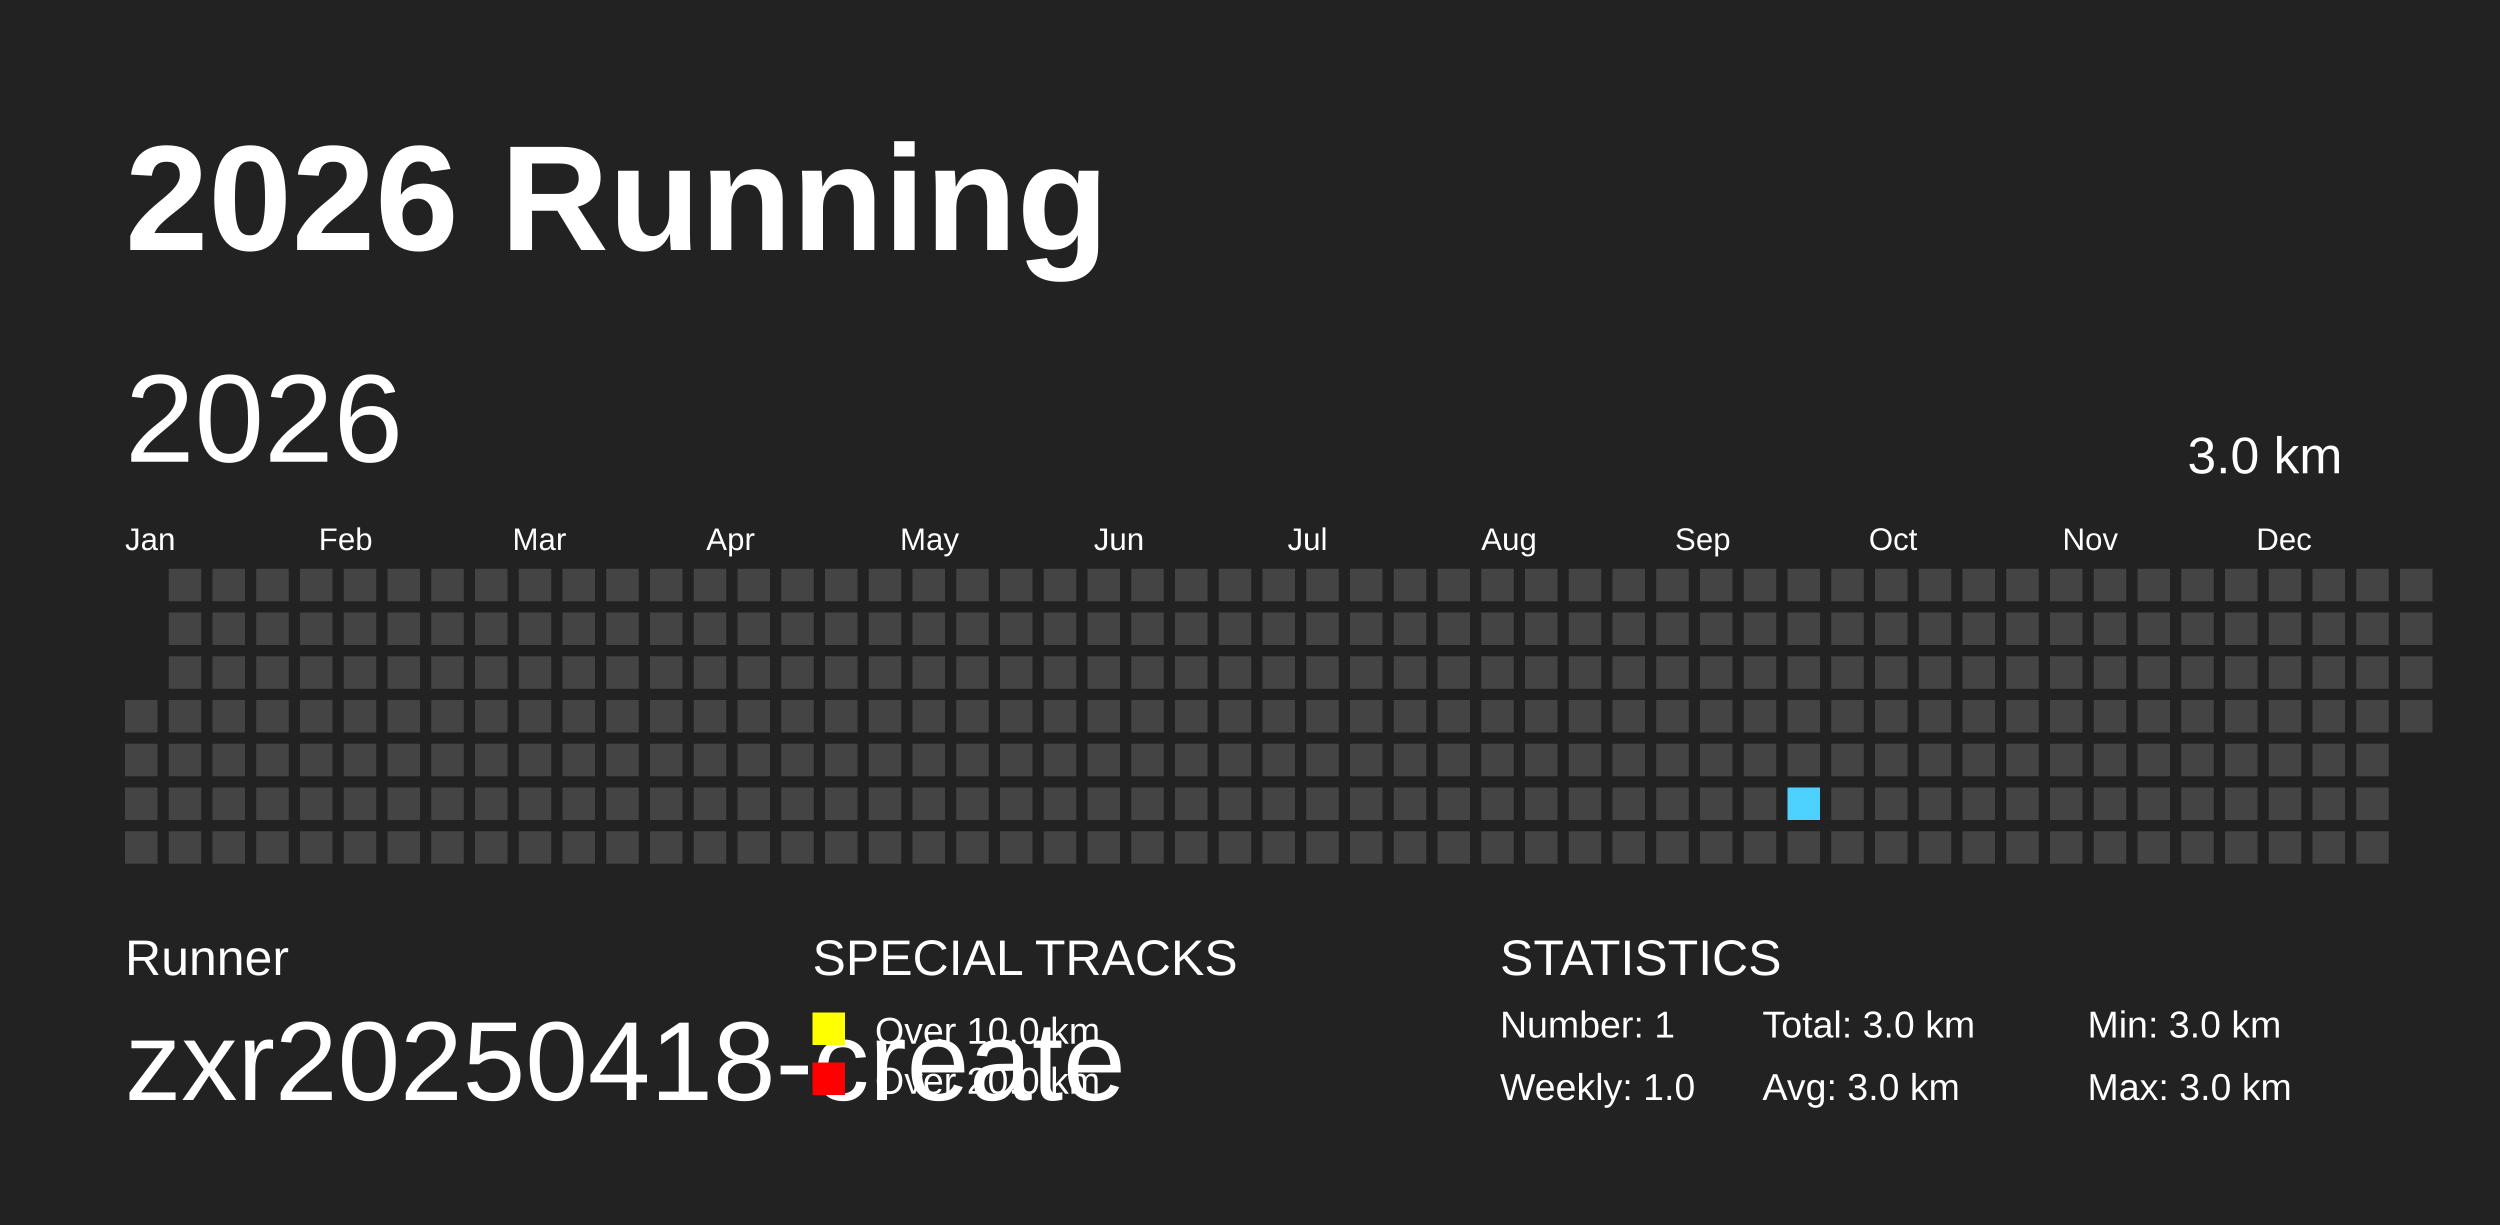
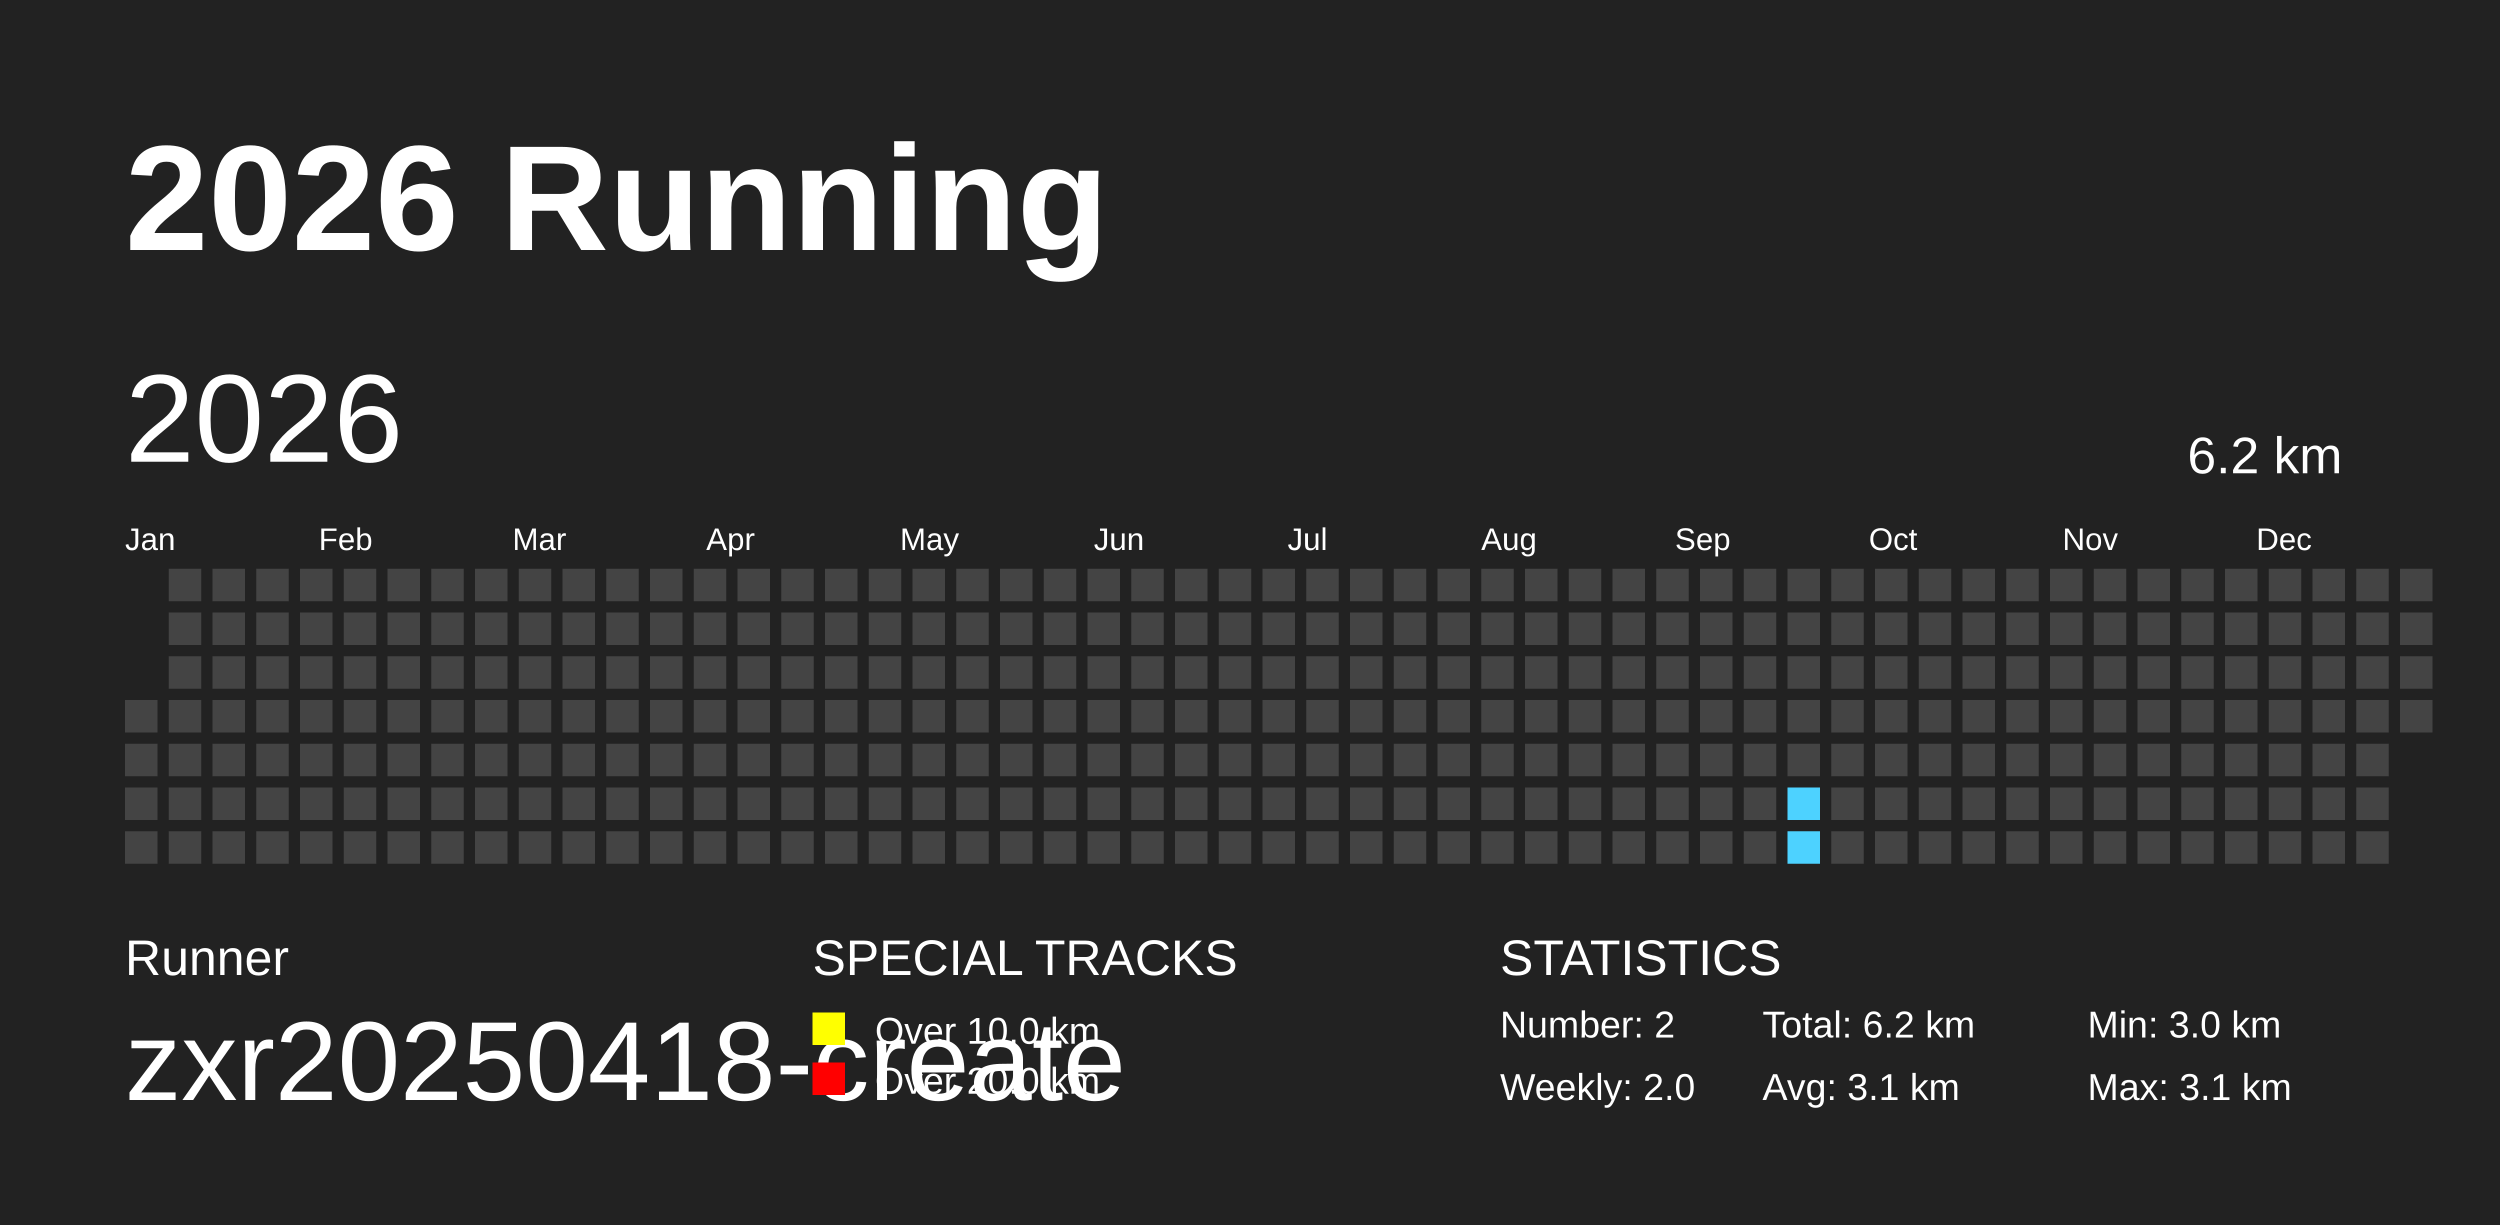
<svg xmlns="http://www.w3.org/2000/svg" baseProfile="full" height="98mm" version="1.1" viewBox="0,0,200,98" width="200mm">
  <defs>
    <pattern height="2" id="indoor-stripe" patternUnits="userSpaceOnUse" width="2">
      <line stroke="white" stroke-opacity="0.45" stroke-width="0.5" x1="0" x2="2" y1="2" y2="0" />
    </pattern>
  </defs>
  <rect fill="#222222" height="98" width="200" x="0" y="0" />
  <text fill="#FFFFFF" style="font-size:12px; font-family:Arial; font-weight:bold;" x="10" y="20">2026 Running</text>
  <text fill="#FFFFFF" style="font-size:4px; font-family:Arial" x="10" y="78">Runner</text>
  <text fill="#FFFFFF" style="font-size:9px; font-family:Arial" x="10" y="88">zxr20250418-create</text>
  <text fill="#FFFFFF" style="font-size:4px; font-family:Arial" x="65" y="78">SPECIAL TRACKS</text>
  <rect fill="yellow" height="2.6" width="2.6" x="65" y="81" />
  <text fill="#FFFFFF" style="font-size:3px; font-family:Arial" x="70" y="83.5">Over 10.0 km</text>
  <rect fill="red" height="2.6" width="2.6" x="65" y="85" />
  <text fill="#FFFFFF" style="font-size:3px; font-family:Arial" x="70" y="87.5">Over 20.0 km</text>
  <text fill="#FFFFFF" style="font-size:4px; font-family:Arial" x="120" y="78">STATISTICS</text>
-   <text fill="#FFFFFF" style="font-size:3px; font-family:Arial" x="120" y="83">Number: 1</text>
-   <text fill="#FFFFFF" style="font-size:3px; font-family:Arial" x="120" y="88">Weekly: 1.0</text>
-   <text fill="#FFFFFF" style="font-size:3px; font-family:Arial" x="141" y="83">Total: 3.0 km</text>
-   <text fill="#FFFFFF" style="font-size:3px; font-family:Arial" x="141" y="88">Avg: 3.0 km</text>
+   <text fill="#FFFFFF" style="font-size:3px; font-family:Arial" x="120" y="83">Number: 2</text>
+   <text fill="#FFFFFF" style="font-size:3px; font-family:Arial" x="120" y="88">Weekly: 2.0</text>
+   <text fill="#FFFFFF" style="font-size:3px; font-family:Arial" x="141" y="83">Total: 6.2 km</text>
+   <text fill="#FFFFFF" style="font-size:3px; font-family:Arial" x="141" y="88">Avg: 3.1 km</text>
  <text fill="#FFFFFF" style="font-size:3px; font-family:Arial" x="167" y="83">Min: 3.0 km</text>
-   <text fill="#FFFFFF" style="font-size:3px; font-family:Arial" x="167" y="88">Max: 3.0 km</text>
+   <text fill="#FFFFFF" style="font-size:3px; font-family:Arial" x="167" y="88">Max: 3.1 km</text>
  <text dominant-baseline="hanging" fill="#FFFFFF" style="font-size:10.0px; font-family:Arial;" x="10" y="30">2026</text>
-   <text dominant-baseline="hanging" fill="#FFFFFF" style="font-size:4.125px; font-family:Arial;" x="175" y="35">3.0 km</text>
+   <text dominant-baseline="hanging" fill="#FFFFFF" style="font-size:4.125px; font-family:Arial;" x="175" y="35">6.2 km</text>
  <text fill="#FFFFFF" style="font-size:2.5px; font-family:Arial" x="10.0" y="44">Jan</text>
  <text fill="#FFFFFF" style="font-size:2.5px; font-family:Arial" x="25.5" y="44">Feb</text>
  <text fill="#FFFFFF" style="font-size:2.5px; font-family:Arial" x="41.0" y="44">Mar</text>
  <text fill="#FFFFFF" style="font-size:2.5px; font-family:Arial" x="56.5" y="44">Apr</text>
  <text fill="#FFFFFF" style="font-size:2.5px; font-family:Arial" x="72.0" y="44">May</text>
  <text fill="#FFFFFF" style="font-size:2.5px; font-family:Arial" x="87.5" y="44">Jun</text>
  <text fill="#FFFFFF" style="font-size:2.5px; font-family:Arial" x="103.0" y="44">Jul</text>
  <text fill="#FFFFFF" style="font-size:2.5px; font-family:Arial" x="118.5" y="44">Aug</text>
  <text fill="#FFFFFF" style="font-size:2.5px; font-family:Arial" x="134.0" y="44">Sep</text>
  <text fill="#FFFFFF" style="font-size:2.5px; font-family:Arial" x="149.5" y="44">Oct</text>
  <text fill="#FFFFFF" style="font-size:2.5px; font-family:Arial" x="165.0" y="44">Nov</text>
  <text fill="#FFFFFF" style="font-size:2.5px; font-family:Arial" x="180.5" y="44">Dec</text>
  <rect fill="#444444" height="2.6" width="2.6" x="10.0" y="56.0" />
  <rect fill="#444444" height="2.6" width="2.6" x="10.0" y="59.5" />
  <rect fill="#444444" height="2.6" width="2.6" x="10.0" y="63.0" />
  <rect fill="#444444" height="2.6" width="2.6" x="10.0" y="66.5" />
  <rect fill="#444444" height="2.6" width="2.6" x="13.5" y="45.5" />
  <rect fill="#444444" height="2.6" width="2.6" x="13.5" y="49.0" />
  <rect fill="#444444" height="2.6" width="2.6" x="13.5" y="52.5" />
  <rect fill="#444444" height="2.6" width="2.6" x="13.5" y="56.0" />
  <rect fill="#444444" height="2.6" width="2.6" x="13.5" y="59.5" />
  <rect fill="#444444" height="2.6" width="2.6" x="13.5" y="63.0" />
  <rect fill="#444444" height="2.6" width="2.6" x="13.5" y="66.5" />
  <rect fill="#444444" height="2.6" width="2.6" x="17.0" y="45.5" />
  <rect fill="#444444" height="2.6" width="2.6" x="17.0" y="49.0" />
  <rect fill="#444444" height="2.6" width="2.6" x="17.0" y="52.5" />
  <rect fill="#444444" height="2.6" width="2.6" x="17.0" y="56.0" />
  <rect fill="#444444" height="2.6" width="2.6" x="17.0" y="59.5" />
  <rect fill="#444444" height="2.6" width="2.6" x="17.0" y="63.0" />
  <rect fill="#444444" height="2.6" width="2.6" x="17.0" y="66.5" />
  <rect fill="#444444" height="2.6" width="2.6" x="20.5" y="45.5" />
  <rect fill="#444444" height="2.6" width="2.6" x="20.5" y="49.0" />
  <rect fill="#444444" height="2.6" width="2.6" x="20.5" y="52.5" />
  <rect fill="#444444" height="2.6" width="2.6" x="20.5" y="56.0" />
  <rect fill="#444444" height="2.6" width="2.6" x="20.5" y="59.5" />
  <rect fill="#444444" height="2.6" width="2.6" x="20.5" y="63.0" />
  <rect fill="#444444" height="2.6" width="2.6" x="20.5" y="66.5" />
  <rect fill="#444444" height="2.6" width="2.6" x="24.0" y="45.5" />
  <rect fill="#444444" height="2.6" width="2.6" x="24.0" y="49.0" />
  <rect fill="#444444" height="2.6" width="2.6" x="24.0" y="52.5" />
  <rect fill="#444444" height="2.6" width="2.6" x="24.0" y="56.0" />
  <rect fill="#444444" height="2.6" width="2.6" x="24.0" y="59.5" />
  <rect fill="#444444" height="2.6" width="2.6" x="24.0" y="63.0" />
  <rect fill="#444444" height="2.6" width="2.6" x="24.0" y="66.5" />
  <rect fill="#444444" height="2.6" width="2.6" x="27.5" y="45.5" />
  <rect fill="#444444" height="2.6" width="2.6" x="27.5" y="49.0" />
  <rect fill="#444444" height="2.6" width="2.6" x="27.5" y="52.5" />
  <rect fill="#444444" height="2.6" width="2.6" x="27.5" y="56.0" />
  <rect fill="#444444" height="2.6" width="2.6" x="27.5" y="59.5" />
  <rect fill="#444444" height="2.6" width="2.6" x="27.5" y="63.0" />
  <rect fill="#444444" height="2.6" width="2.6" x="27.5" y="66.5" />
  <rect fill="#444444" height="2.6" width="2.6" x="31.0" y="45.5" />
  <rect fill="#444444" height="2.6" width="2.6" x="31.0" y="49.0" />
  <rect fill="#444444" height="2.6" width="2.6" x="31.0" y="52.5" />
  <rect fill="#444444" height="2.6" width="2.6" x="31.0" y="56.0" />
  <rect fill="#444444" height="2.6" width="2.6" x="31.0" y="59.5" />
  <rect fill="#444444" height="2.6" width="2.6" x="31.0" y="63.0" />
  <rect fill="#444444" height="2.6" width="2.6" x="31.0" y="66.5" />
  <rect fill="#444444" height="2.6" width="2.6" x="34.5" y="45.5" />
  <rect fill="#444444" height="2.6" width="2.6" x="34.5" y="49.0" />
  <rect fill="#444444" height="2.6" width="2.6" x="34.5" y="52.5" />
  <rect fill="#444444" height="2.6" width="2.6" x="34.5" y="56.0" />
  <rect fill="#444444" height="2.6" width="2.6" x="34.5" y="59.5" />
  <rect fill="#444444" height="2.6" width="2.6" x="34.5" y="63.0" />
  <rect fill="#444444" height="2.6" width="2.6" x="34.5" y="66.5" />
  <rect fill="#444444" height="2.6" width="2.6" x="38.0" y="45.5" />
  <rect fill="#444444" height="2.6" width="2.6" x="38.0" y="49.0" />
  <rect fill="#444444" height="2.6" width="2.6" x="38.0" y="52.5" />
  <rect fill="#444444" height="2.6" width="2.6" x="38.0" y="56.0" />
  <rect fill="#444444" height="2.6" width="2.6" x="38.0" y="59.5" />
  <rect fill="#444444" height="2.6" width="2.6" x="38.0" y="63.0" />
  <rect fill="#444444" height="2.6" width="2.6" x="38.0" y="66.5" />
  <rect fill="#444444" height="2.6" width="2.6" x="41.5" y="45.5" />
  <rect fill="#444444" height="2.6" width="2.6" x="41.5" y="49.0" />
  <rect fill="#444444" height="2.6" width="2.6" x="41.5" y="52.5" />
  <rect fill="#444444" height="2.6" width="2.6" x="41.5" y="56.0" />
  <rect fill="#444444" height="2.6" width="2.6" x="41.5" y="59.5" />
  <rect fill="#444444" height="2.6" width="2.6" x="41.5" y="63.0" />
  <rect fill="#444444" height="2.6" width="2.6" x="41.5" y="66.5" />
  <rect fill="#444444" height="2.6" width="2.6" x="45.0" y="45.5" />
  <rect fill="#444444" height="2.6" width="2.6" x="45.0" y="49.0" />
  <rect fill="#444444" height="2.6" width="2.6" x="45.0" y="52.5" />
  <rect fill="#444444" height="2.6" width="2.6" x="45.0" y="56.0" />
  <rect fill="#444444" height="2.6" width="2.6" x="45.0" y="59.5" />
  <rect fill="#444444" height="2.6" width="2.6" x="45.0" y="63.0" />
  <rect fill="#444444" height="2.6" width="2.6" x="45.0" y="66.5" />
  <rect fill="#444444" height="2.6" width="2.6" x="48.5" y="45.5" />
  <rect fill="#444444" height="2.6" width="2.6" x="48.5" y="49.0" />
  <rect fill="#444444" height="2.6" width="2.6" x="48.5" y="52.5" />
  <rect fill="#444444" height="2.6" width="2.6" x="48.5" y="56.0" />
  <rect fill="#444444" height="2.6" width="2.6" x="48.5" y="59.5" />
  <rect fill="#444444" height="2.6" width="2.6" x="48.5" y="63.0" />
  <rect fill="#444444" height="2.6" width="2.6" x="48.5" y="66.5" />
  <rect fill="#444444" height="2.6" width="2.6" x="52.0" y="45.5" />
  <rect fill="#444444" height="2.6" width="2.6" x="52.0" y="49.0" />
  <rect fill="#444444" height="2.6" width="2.6" x="52.0" y="52.5" />
  <rect fill="#444444" height="2.6" width="2.6" x="52.0" y="56.0" />
  <rect fill="#444444" height="2.6" width="2.6" x="52.0" y="59.5" />
  <rect fill="#444444" height="2.6" width="2.6" x="52.0" y="63.0" />
  <rect fill="#444444" height="2.6" width="2.6" x="52.0" y="66.5" />
  <rect fill="#444444" height="2.6" width="2.6" x="55.5" y="45.5" />
  <rect fill="#444444" height="2.6" width="2.6" x="55.5" y="49.0" />
  <rect fill="#444444" height="2.6" width="2.6" x="55.5" y="52.5" />
  <rect fill="#444444" height="2.6" width="2.6" x="55.5" y="56.0" />
  <rect fill="#444444" height="2.6" width="2.6" x="55.5" y="59.5" />
  <rect fill="#444444" height="2.6" width="2.6" x="55.5" y="63.0" />
  <rect fill="#444444" height="2.6" width="2.6" x="55.5" y="66.5" />
  <rect fill="#444444" height="2.6" width="2.6" x="59.0" y="45.5" />
  <rect fill="#444444" height="2.6" width="2.6" x="59.0" y="49.0" />
  <rect fill="#444444" height="2.6" width="2.6" x="59.0" y="52.5" />
  <rect fill="#444444" height="2.6" width="2.6" x="59.0" y="56.0" />
  <rect fill="#444444" height="2.6" width="2.6" x="59.0" y="59.5" />
  <rect fill="#444444" height="2.6" width="2.6" x="59.0" y="63.0" />
  <rect fill="#444444" height="2.6" width="2.6" x="59.0" y="66.5" />
  <rect fill="#444444" height="2.6" width="2.6" x="62.5" y="45.5" />
  <rect fill="#444444" height="2.6" width="2.6" x="62.5" y="49.0" />
  <rect fill="#444444" height="2.6" width="2.6" x="62.5" y="52.5" />
  <rect fill="#444444" height="2.6" width="2.6" x="62.5" y="56.0" />
  <rect fill="#444444" height="2.6" width="2.6" x="62.5" y="59.5" />
  <rect fill="#444444" height="2.6" width="2.6" x="62.5" y="63.0" />
  <rect fill="#444444" height="2.6" width="2.6" x="62.5" y="66.5" />
  <rect fill="#444444" height="2.6" width="2.6" x="66.0" y="45.5" />
  <rect fill="#444444" height="2.6" width="2.6" x="66.0" y="49.0" />
  <rect fill="#444444" height="2.6" width="2.6" x="66.0" y="52.5" />
  <rect fill="#444444" height="2.6" width="2.6" x="66.0" y="56.0" />
  <rect fill="#444444" height="2.6" width="2.6" x="66.0" y="59.5" />
  <rect fill="#444444" height="2.6" width="2.6" x="66.0" y="63.0" />
  <rect fill="#444444" height="2.6" width="2.6" x="66.0" y="66.5" />
  <rect fill="#444444" height="2.6" width="2.6" x="69.5" y="45.5" />
  <rect fill="#444444" height="2.6" width="2.6" x="69.5" y="49.0" />
  <rect fill="#444444" height="2.6" width="2.6" x="69.5" y="52.5" />
  <rect fill="#444444" height="2.6" width="2.6" x="69.5" y="56.0" />
  <rect fill="#444444" height="2.6" width="2.6" x="69.5" y="59.5" />
  <rect fill="#444444" height="2.6" width="2.6" x="69.5" y="63.0" />
  <rect fill="#444444" height="2.6" width="2.6" x="69.5" y="66.5" />
  <rect fill="#444444" height="2.6" width="2.6" x="73.0" y="45.5" />
  <rect fill="#444444" height="2.6" width="2.6" x="73.0" y="49.0" />
  <rect fill="#444444" height="2.6" width="2.6" x="73.0" y="52.5" />
  <rect fill="#444444" height="2.6" width="2.6" x="73.0" y="56.0" />
  <rect fill="#444444" height="2.6" width="2.6" x="73.0" y="59.5" />
  <rect fill="#444444" height="2.6" width="2.6" x="73.0" y="63.0" />
  <rect fill="#444444" height="2.6" width="2.6" x="73.0" y="66.5" />
  <rect fill="#444444" height="2.6" width="2.6" x="76.5" y="45.5" />
  <rect fill="#444444" height="2.6" width="2.6" x="76.5" y="49.0" />
  <rect fill="#444444" height="2.6" width="2.6" x="76.5" y="52.5" />
  <rect fill="#444444" height="2.6" width="2.6" x="76.5" y="56.0" />
  <rect fill="#444444" height="2.6" width="2.6" x="76.5" y="59.5" />
  <rect fill="#444444" height="2.6" width="2.6" x="76.5" y="63.0" />
  <rect fill="#444444" height="2.6" width="2.6" x="76.5" y="66.5" />
  <rect fill="#444444" height="2.6" width="2.6" x="80.0" y="45.5" />
  <rect fill="#444444" height="2.6" width="2.6" x="80.0" y="49.0" />
  <rect fill="#444444" height="2.6" width="2.6" x="80.0" y="52.5" />
  <rect fill="#444444" height="2.6" width="2.6" x="80.0" y="56.0" />
  <rect fill="#444444" height="2.6" width="2.6" x="80.0" y="59.5" />
  <rect fill="#444444" height="2.6" width="2.6" x="80.0" y="63.0" />
  <rect fill="#444444" height="2.6" width="2.6" x="80.0" y="66.5" />
  <rect fill="#444444" height="2.6" width="2.6" x="83.5" y="45.5" />
  <rect fill="#444444" height="2.6" width="2.6" x="83.5" y="49.0" />
  <rect fill="#444444" height="2.6" width="2.6" x="83.5" y="52.5" />
  <rect fill="#444444" height="2.6" width="2.6" x="83.5" y="56.0" />
  <rect fill="#444444" height="2.6" width="2.6" x="83.5" y="59.5" />
  <rect fill="#444444" height="2.6" width="2.6" x="83.5" y="63.0" />
  <rect fill="#444444" height="2.6" width="2.6" x="83.5" y="66.5" />
  <rect fill="#444444" height="2.6" width="2.6" x="87.0" y="45.5" />
  <rect fill="#444444" height="2.6" width="2.6" x="87.0" y="49.0" />
  <rect fill="#444444" height="2.6" width="2.6" x="87.0" y="52.5" />
  <rect fill="#444444" height="2.6" width="2.6" x="87.0" y="56.0" />
  <rect fill="#444444" height="2.6" width="2.6" x="87.0" y="59.5" />
  <rect fill="#444444" height="2.6" width="2.6" x="87.0" y="63.0" />
  <rect fill="#444444" height="2.6" width="2.6" x="87.0" y="66.5" />
  <rect fill="#444444" height="2.6" width="2.6" x="90.5" y="45.5" />
  <rect fill="#444444" height="2.6" width="2.6" x="90.5" y="49.0" />
  <rect fill="#444444" height="2.6" width="2.6" x="90.5" y="52.5" />
  <rect fill="#444444" height="2.6" width="2.6" x="90.5" y="56.0" />
  <rect fill="#444444" height="2.6" width="2.6" x="90.5" y="59.5" />
  <rect fill="#444444" height="2.6" width="2.6" x="90.5" y="63.0" />
  <rect fill="#444444" height="2.6" width="2.6" x="90.5" y="66.5" />
  <rect fill="#444444" height="2.6" width="2.6" x="94.0" y="45.5" />
  <rect fill="#444444" height="2.6" width="2.6" x="94.0" y="49.0" />
  <rect fill="#444444" height="2.6" width="2.6" x="94.0" y="52.5" />
  <rect fill="#444444" height="2.6" width="2.6" x="94.0" y="56.0" />
  <rect fill="#444444" height="2.6" width="2.6" x="94.0" y="59.5" />
  <rect fill="#444444" height="2.6" width="2.6" x="94.0" y="63.0" />
  <rect fill="#444444" height="2.6" width="2.6" x="94.0" y="66.5" />
  <rect fill="#444444" height="2.6" width="2.6" x="97.5" y="45.5" />
  <rect fill="#444444" height="2.6" width="2.6" x="97.5" y="49.0" />
  <rect fill="#444444" height="2.6" width="2.6" x="97.5" y="52.5" />
  <rect fill="#444444" height="2.6" width="2.6" x="97.5" y="56.0" />
  <rect fill="#444444" height="2.6" width="2.6" x="97.5" y="59.5" />
  <rect fill="#444444" height="2.6" width="2.6" x="97.5" y="63.0" />
  <rect fill="#444444" height="2.6" width="2.6" x="97.5" y="66.5" />
  <rect fill="#444444" height="2.6" width="2.6" x="101.0" y="45.5" />
  <rect fill="#444444" height="2.6" width="2.6" x="101.0" y="49.0" />
  <rect fill="#444444" height="2.6" width="2.6" x="101.0" y="52.5" />
  <rect fill="#444444" height="2.6" width="2.6" x="101.0" y="56.0" />
  <rect fill="#444444" height="2.6" width="2.6" x="101.0" y="59.5" />
  <rect fill="#444444" height="2.6" width="2.6" x="101.0" y="63.0" />
  <rect fill="#444444" height="2.6" width="2.6" x="101.0" y="66.5" />
  <rect fill="#444444" height="2.6" width="2.6" x="104.5" y="45.5" />
  <rect fill="#444444" height="2.6" width="2.6" x="104.5" y="49.0" />
  <rect fill="#444444" height="2.6" width="2.6" x="104.5" y="52.5" />
  <rect fill="#444444" height="2.6" width="2.6" x="104.5" y="56.0" />
  <rect fill="#444444" height="2.6" width="2.6" x="104.5" y="59.5" />
  <rect fill="#444444" height="2.6" width="2.6" x="104.5" y="63.0" />
  <rect fill="#444444" height="2.6" width="2.6" x="104.5" y="66.5" />
  <rect fill="#444444" height="2.6" width="2.6" x="108.0" y="45.5" />
  <rect fill="#444444" height="2.6" width="2.6" x="108.0" y="49.0" />
  <rect fill="#444444" height="2.6" width="2.6" x="108.0" y="52.5" />
  <rect fill="#444444" height="2.6" width="2.6" x="108.0" y="56.0" />
  <rect fill="#444444" height="2.6" width="2.6" x="108.0" y="59.5" />
  <rect fill="#444444" height="2.6" width="2.6" x="108.0" y="63.0" />
  <rect fill="#444444" height="2.6" width="2.6" x="108.0" y="66.5" />
  <rect fill="#444444" height="2.6" width="2.6" x="111.5" y="45.5" />
  <rect fill="#444444" height="2.6" width="2.6" x="111.5" y="49.0" />
  <rect fill="#444444" height="2.6" width="2.6" x="111.5" y="52.5" />
  <rect fill="#444444" height="2.6" width="2.6" x="111.5" y="56.0" />
  <rect fill="#444444" height="2.6" width="2.6" x="111.5" y="59.5" />
  <rect fill="#444444" height="2.6" width="2.6" x="111.5" y="63.0" />
  <rect fill="#444444" height="2.6" width="2.6" x="111.5" y="66.5" />
  <rect fill="#444444" height="2.6" width="2.6" x="115.0" y="45.5" />
  <rect fill="#444444" height="2.6" width="2.6" x="115.0" y="49.0" />
  <rect fill="#444444" height="2.6" width="2.6" x="115.0" y="52.5" />
  <rect fill="#444444" height="2.6" width="2.6" x="115.0" y="56.0" />
  <rect fill="#444444" height="2.6" width="2.6" x="115.0" y="59.5" />
  <rect fill="#444444" height="2.6" width="2.6" x="115.0" y="63.0" />
  <rect fill="#444444" height="2.6" width="2.6" x="115.0" y="66.5" />
  <rect fill="#444444" height="2.6" width="2.6" x="118.5" y="45.5" />
  <rect fill="#444444" height="2.6" width="2.6" x="118.5" y="49.0" />
  <rect fill="#444444" height="2.6" width="2.6" x="118.5" y="52.5" />
  <rect fill="#444444" height="2.6" width="2.6" x="118.5" y="56.0" />
  <rect fill="#444444" height="2.6" width="2.6" x="118.5" y="59.5" />
  <rect fill="#444444" height="2.6" width="2.6" x="118.5" y="63.0" />
  <rect fill="#444444" height="2.6" width="2.6" x="118.5" y="66.5" />
  <rect fill="#444444" height="2.6" width="2.6" x="122.0" y="45.5" />
  <rect fill="#444444" height="2.6" width="2.6" x="122.0" y="49.0" />
  <rect fill="#444444" height="2.6" width="2.6" x="122.0" y="52.5" />
  <rect fill="#444444" height="2.6" width="2.6" x="122.0" y="56.0" />
  <rect fill="#444444" height="2.6" width="2.6" x="122.0" y="59.5" />
  <rect fill="#444444" height="2.6" width="2.6" x="122.0" y="63.0" />
  <rect fill="#444444" height="2.6" width="2.6" x="122.0" y="66.5" />
  <rect fill="#444444" height="2.6" width="2.6" x="125.5" y="45.5" />
  <rect fill="#444444" height="2.6" width="2.6" x="125.5" y="49.0" />
  <rect fill="#444444" height="2.6" width="2.6" x="125.5" y="52.5" />
  <rect fill="#444444" height="2.6" width="2.6" x="125.5" y="56.0" />
  <rect fill="#444444" height="2.6" width="2.6" x="125.5" y="59.5" />
  <rect fill="#444444" height="2.6" width="2.6" x="125.5" y="63.0" />
  <rect fill="#444444" height="2.6" width="2.6" x="125.5" y="66.5" />
  <rect fill="#444444" height="2.6" width="2.6" x="129.0" y="45.5" />
  <rect fill="#444444" height="2.6" width="2.6" x="129.0" y="49.0" />
  <rect fill="#444444" height="2.6" width="2.6" x="129.0" y="52.5" />
  <rect fill="#444444" height="2.6" width="2.6" x="129.0" y="56.0" />
  <rect fill="#444444" height="2.6" width="2.6" x="129.0" y="59.5" />
  <rect fill="#444444" height="2.6" width="2.6" x="129.0" y="63.0" />
  <rect fill="#444444" height="2.6" width="2.6" x="129.0" y="66.5" />
  <rect fill="#444444" height="2.6" width="2.6" x="132.5" y="45.5" />
  <rect fill="#444444" height="2.6" width="2.6" x="132.5" y="49.0" />
  <rect fill="#444444" height="2.6" width="2.6" x="132.5" y="52.5" />
  <rect fill="#444444" height="2.6" width="2.6" x="132.5" y="56.0" />
  <rect fill="#444444" height="2.6" width="2.6" x="132.5" y="59.5" />
  <rect fill="#444444" height="2.6" width="2.6" x="132.5" y="63.0" />
  <rect fill="#444444" height="2.6" width="2.6" x="132.5" y="66.5" />
  <rect fill="#444444" height="2.6" width="2.6" x="136.0" y="45.5" />
  <rect fill="#444444" height="2.6" width="2.6" x="136.0" y="49.0" />
  <rect fill="#444444" height="2.6" width="2.6" x="136.0" y="52.5" />
  <rect fill="#444444" height="2.6" width="2.6" x="136.0" y="56.0" />
  <rect fill="#444444" height="2.6" width="2.6" x="136.0" y="59.5" />
  <rect fill="#444444" height="2.6" width="2.6" x="136.0" y="63.0" />
  <rect fill="#444444" height="2.6" width="2.6" x="136.0" y="66.5" />
  <rect fill="#444444" height="2.6" width="2.6" x="139.5" y="45.5" />
  <rect fill="#444444" height="2.6" width="2.6" x="139.5" y="49.0" />
  <rect fill="#444444" height="2.6" width="2.6" x="139.5" y="52.5" />
  <rect fill="#444444" height="2.6" width="2.6" x="139.5" y="56.0" />
  <rect fill="#444444" height="2.6" width="2.6" x="139.5" y="59.5" />
  <rect fill="#444444" height="2.6" width="2.6" x="139.5" y="63.0" />
  <rect fill="#444444" height="2.6" width="2.6" x="139.5" y="66.5" />
  <rect fill="#444444" height="2.6" width="2.6" x="143.0" y="45.5" />
  <rect fill="#444444" height="2.6" width="2.6" x="143.0" y="49.0" />
  <rect fill="#444444" height="2.6" width="2.6" x="143.0" y="52.5" />
  <rect fill="#444444" height="2.6" width="2.6" x="143.0" y="56.0" />
  <rect fill="#444444" height="2.6" width="2.6" x="143.0" y="59.5" />
  <rect fill="#4DD2FF" height="2.6" width="2.6" x="143.0" y="63.0" />
-   <rect fill="#444444" height="2.6" width="2.6" x="143.0" y="66.5" />
+   <rect fill="#4DD2FF" height="2.6" width="2.6" x="143.0" y="66.5" />
  <rect fill="#444444" height="2.6" width="2.6" x="146.5" y="45.5" />
  <rect fill="#444444" height="2.6" width="2.6" x="146.5" y="49.0" />
  <rect fill="#444444" height="2.6" width="2.6" x="146.5" y="52.5" />
  <rect fill="#444444" height="2.6" width="2.6" x="146.5" y="56.0" />
  <rect fill="#444444" height="2.6" width="2.6" x="146.5" y="59.5" />
  <rect fill="#444444" height="2.6" width="2.6" x="146.5" y="63.0" />
  <rect fill="#444444" height="2.6" width="2.6" x="146.5" y="66.5" />
  <rect fill="#444444" height="2.6" width="2.6" x="150.0" y="45.5" />
  <rect fill="#444444" height="2.6" width="2.6" x="150.0" y="49.0" />
  <rect fill="#444444" height="2.6" width="2.6" x="150.0" y="52.5" />
  <rect fill="#444444" height="2.6" width="2.6" x="150.0" y="56.0" />
  <rect fill="#444444" height="2.6" width="2.6" x="150.0" y="59.5" />
  <rect fill="#444444" height="2.6" width="2.6" x="150.0" y="63.0" />
  <rect fill="#444444" height="2.6" width="2.6" x="150.0" y="66.5" />
  <rect fill="#444444" height="2.6" width="2.6" x="153.5" y="45.5" />
  <rect fill="#444444" height="2.6" width="2.6" x="153.5" y="49.0" />
  <rect fill="#444444" height="2.6" width="2.6" x="153.5" y="52.5" />
  <rect fill="#444444" height="2.6" width="2.6" x="153.5" y="56.0" />
  <rect fill="#444444" height="2.6" width="2.6" x="153.5" y="59.5" />
  <rect fill="#444444" height="2.6" width="2.6" x="153.5" y="63.0" />
  <rect fill="#444444" height="2.6" width="2.6" x="153.5" y="66.5" />
  <rect fill="#444444" height="2.6" width="2.6" x="157.0" y="45.5" />
  <rect fill="#444444" height="2.6" width="2.6" x="157.0" y="49.0" />
  <rect fill="#444444" height="2.6" width="2.6" x="157.0" y="52.5" />
  <rect fill="#444444" height="2.6" width="2.6" x="157.0" y="56.0" />
  <rect fill="#444444" height="2.6" width="2.6" x="157.0" y="59.5" />
  <rect fill="#444444" height="2.6" width="2.6" x="157.0" y="63.0" />
  <rect fill="#444444" height="2.6" width="2.6" x="157.0" y="66.5" />
  <rect fill="#444444" height="2.6" width="2.6" x="160.5" y="45.5" />
  <rect fill="#444444" height="2.6" width="2.6" x="160.5" y="49.0" />
  <rect fill="#444444" height="2.6" width="2.6" x="160.5" y="52.5" />
  <rect fill="#444444" height="2.6" width="2.6" x="160.5" y="56.0" />
  <rect fill="#444444" height="2.6" width="2.6" x="160.5" y="59.5" />
  <rect fill="#444444" height="2.6" width="2.6" x="160.5" y="63.0" />
  <rect fill="#444444" height="2.6" width="2.6" x="160.5" y="66.5" />
  <rect fill="#444444" height="2.6" width="2.6" x="164.0" y="45.5" />
  <rect fill="#444444" height="2.6" width="2.6" x="164.0" y="49.0" />
  <rect fill="#444444" height="2.6" width="2.6" x="164.0" y="52.5" />
  <rect fill="#444444" height="2.6" width="2.6" x="164.0" y="56.0" />
  <rect fill="#444444" height="2.6" width="2.6" x="164.0" y="59.5" />
  <rect fill="#444444" height="2.6" width="2.6" x="164.0" y="63.0" />
  <rect fill="#444444" height="2.6" width="2.6" x="164.0" y="66.5" />
  <rect fill="#444444" height="2.6" width="2.6" x="167.5" y="45.5" />
  <rect fill="#444444" height="2.6" width="2.6" x="167.5" y="49.0" />
  <rect fill="#444444" height="2.6" width="2.6" x="167.5" y="52.5" />
  <rect fill="#444444" height="2.6" width="2.6" x="167.5" y="56.0" />
  <rect fill="#444444" height="2.6" width="2.6" x="167.5" y="59.5" />
  <rect fill="#444444" height="2.6" width="2.6" x="167.5" y="63.0" />
  <rect fill="#444444" height="2.6" width="2.6" x="167.5" y="66.5" />
  <rect fill="#444444" height="2.6" width="2.6" x="171.0" y="45.5" />
  <rect fill="#444444" height="2.6" width="2.6" x="171.0" y="49.0" />
  <rect fill="#444444" height="2.6" width="2.6" x="171.0" y="52.5" />
  <rect fill="#444444" height="2.6" width="2.6" x="171.0" y="56.0" />
  <rect fill="#444444" height="2.6" width="2.6" x="171.0" y="59.5" />
  <rect fill="#444444" height="2.6" width="2.6" x="171.0" y="63.0" />
  <rect fill="#444444" height="2.6" width="2.6" x="171.0" y="66.5" />
  <rect fill="#444444" height="2.6" width="2.6" x="174.5" y="45.5" />
  <rect fill="#444444" height="2.6" width="2.6" x="174.5" y="49.0" />
  <rect fill="#444444" height="2.6" width="2.6" x="174.5" y="52.5" />
  <rect fill="#444444" height="2.6" width="2.6" x="174.5" y="56.0" />
  <rect fill="#444444" height="2.6" width="2.6" x="174.5" y="59.5" />
  <rect fill="#444444" height="2.6" width="2.6" x="174.5" y="63.0" />
  <rect fill="#444444" height="2.6" width="2.6" x="174.5" y="66.5" />
  <rect fill="#444444" height="2.6" width="2.6" x="178.0" y="45.5" />
  <rect fill="#444444" height="2.6" width="2.6" x="178.0" y="49.0" />
  <rect fill="#444444" height="2.6" width="2.6" x="178.0" y="52.5" />
  <rect fill="#444444" height="2.6" width="2.6" x="178.0" y="56.0" />
  <rect fill="#444444" height="2.6" width="2.6" x="178.0" y="59.5" />
  <rect fill="#444444" height="2.6" width="2.6" x="178.0" y="63.0" />
  <rect fill="#444444" height="2.6" width="2.6" x="178.0" y="66.5" />
  <rect fill="#444444" height="2.6" width="2.6" x="181.5" y="45.5" />
  <rect fill="#444444" height="2.6" width="2.6" x="181.5" y="49.0" />
  <rect fill="#444444" height="2.6" width="2.6" x="181.5" y="52.5" />
  <rect fill="#444444" height="2.6" width="2.6" x="181.5" y="56.0" />
  <rect fill="#444444" height="2.6" width="2.6" x="181.5" y="59.5" />
  <rect fill="#444444" height="2.6" width="2.6" x="181.5" y="63.0" />
  <rect fill="#444444" height="2.6" width="2.6" x="181.5" y="66.5" />
  <rect fill="#444444" height="2.6" width="2.6" x="185.0" y="45.5" />
  <rect fill="#444444" height="2.6" width="2.6" x="185.0" y="49.0" />
  <rect fill="#444444" height="2.6" width="2.6" x="185.0" y="52.5" />
  <rect fill="#444444" height="2.6" width="2.6" x="185.0" y="56.0" />
  <rect fill="#444444" height="2.6" width="2.6" x="185.0" y="59.5" />
  <rect fill="#444444" height="2.6" width="2.6" x="185.0" y="63.0" />
  <rect fill="#444444" height="2.6" width="2.6" x="185.0" y="66.5" />
  <rect fill="#444444" height="2.6" width="2.6" x="188.5" y="45.5" />
  <rect fill="#444444" height="2.6" width="2.6" x="188.5" y="49.0" />
  <rect fill="#444444" height="2.6" width="2.6" x="188.5" y="52.5" />
  <rect fill="#444444" height="2.6" width="2.6" x="188.5" y="56.0" />
  <rect fill="#444444" height="2.6" width="2.6" x="188.5" y="59.5" />
  <rect fill="#444444" height="2.6" width="2.6" x="188.5" y="63.0" />
  <rect fill="#444444" height="2.6" width="2.6" x="188.5" y="66.5" />
  <rect fill="#444444" height="2.6" width="2.6" x="192.0" y="45.5" />
  <rect fill="#444444" height="2.6" width="2.6" x="192.0" y="49.0" />
  <rect fill="#444444" height="2.6" width="2.6" x="192.0" y="52.5" />
  <rect fill="#444444" height="2.6" width="2.6" x="192.0" y="56.0" />
</svg>
